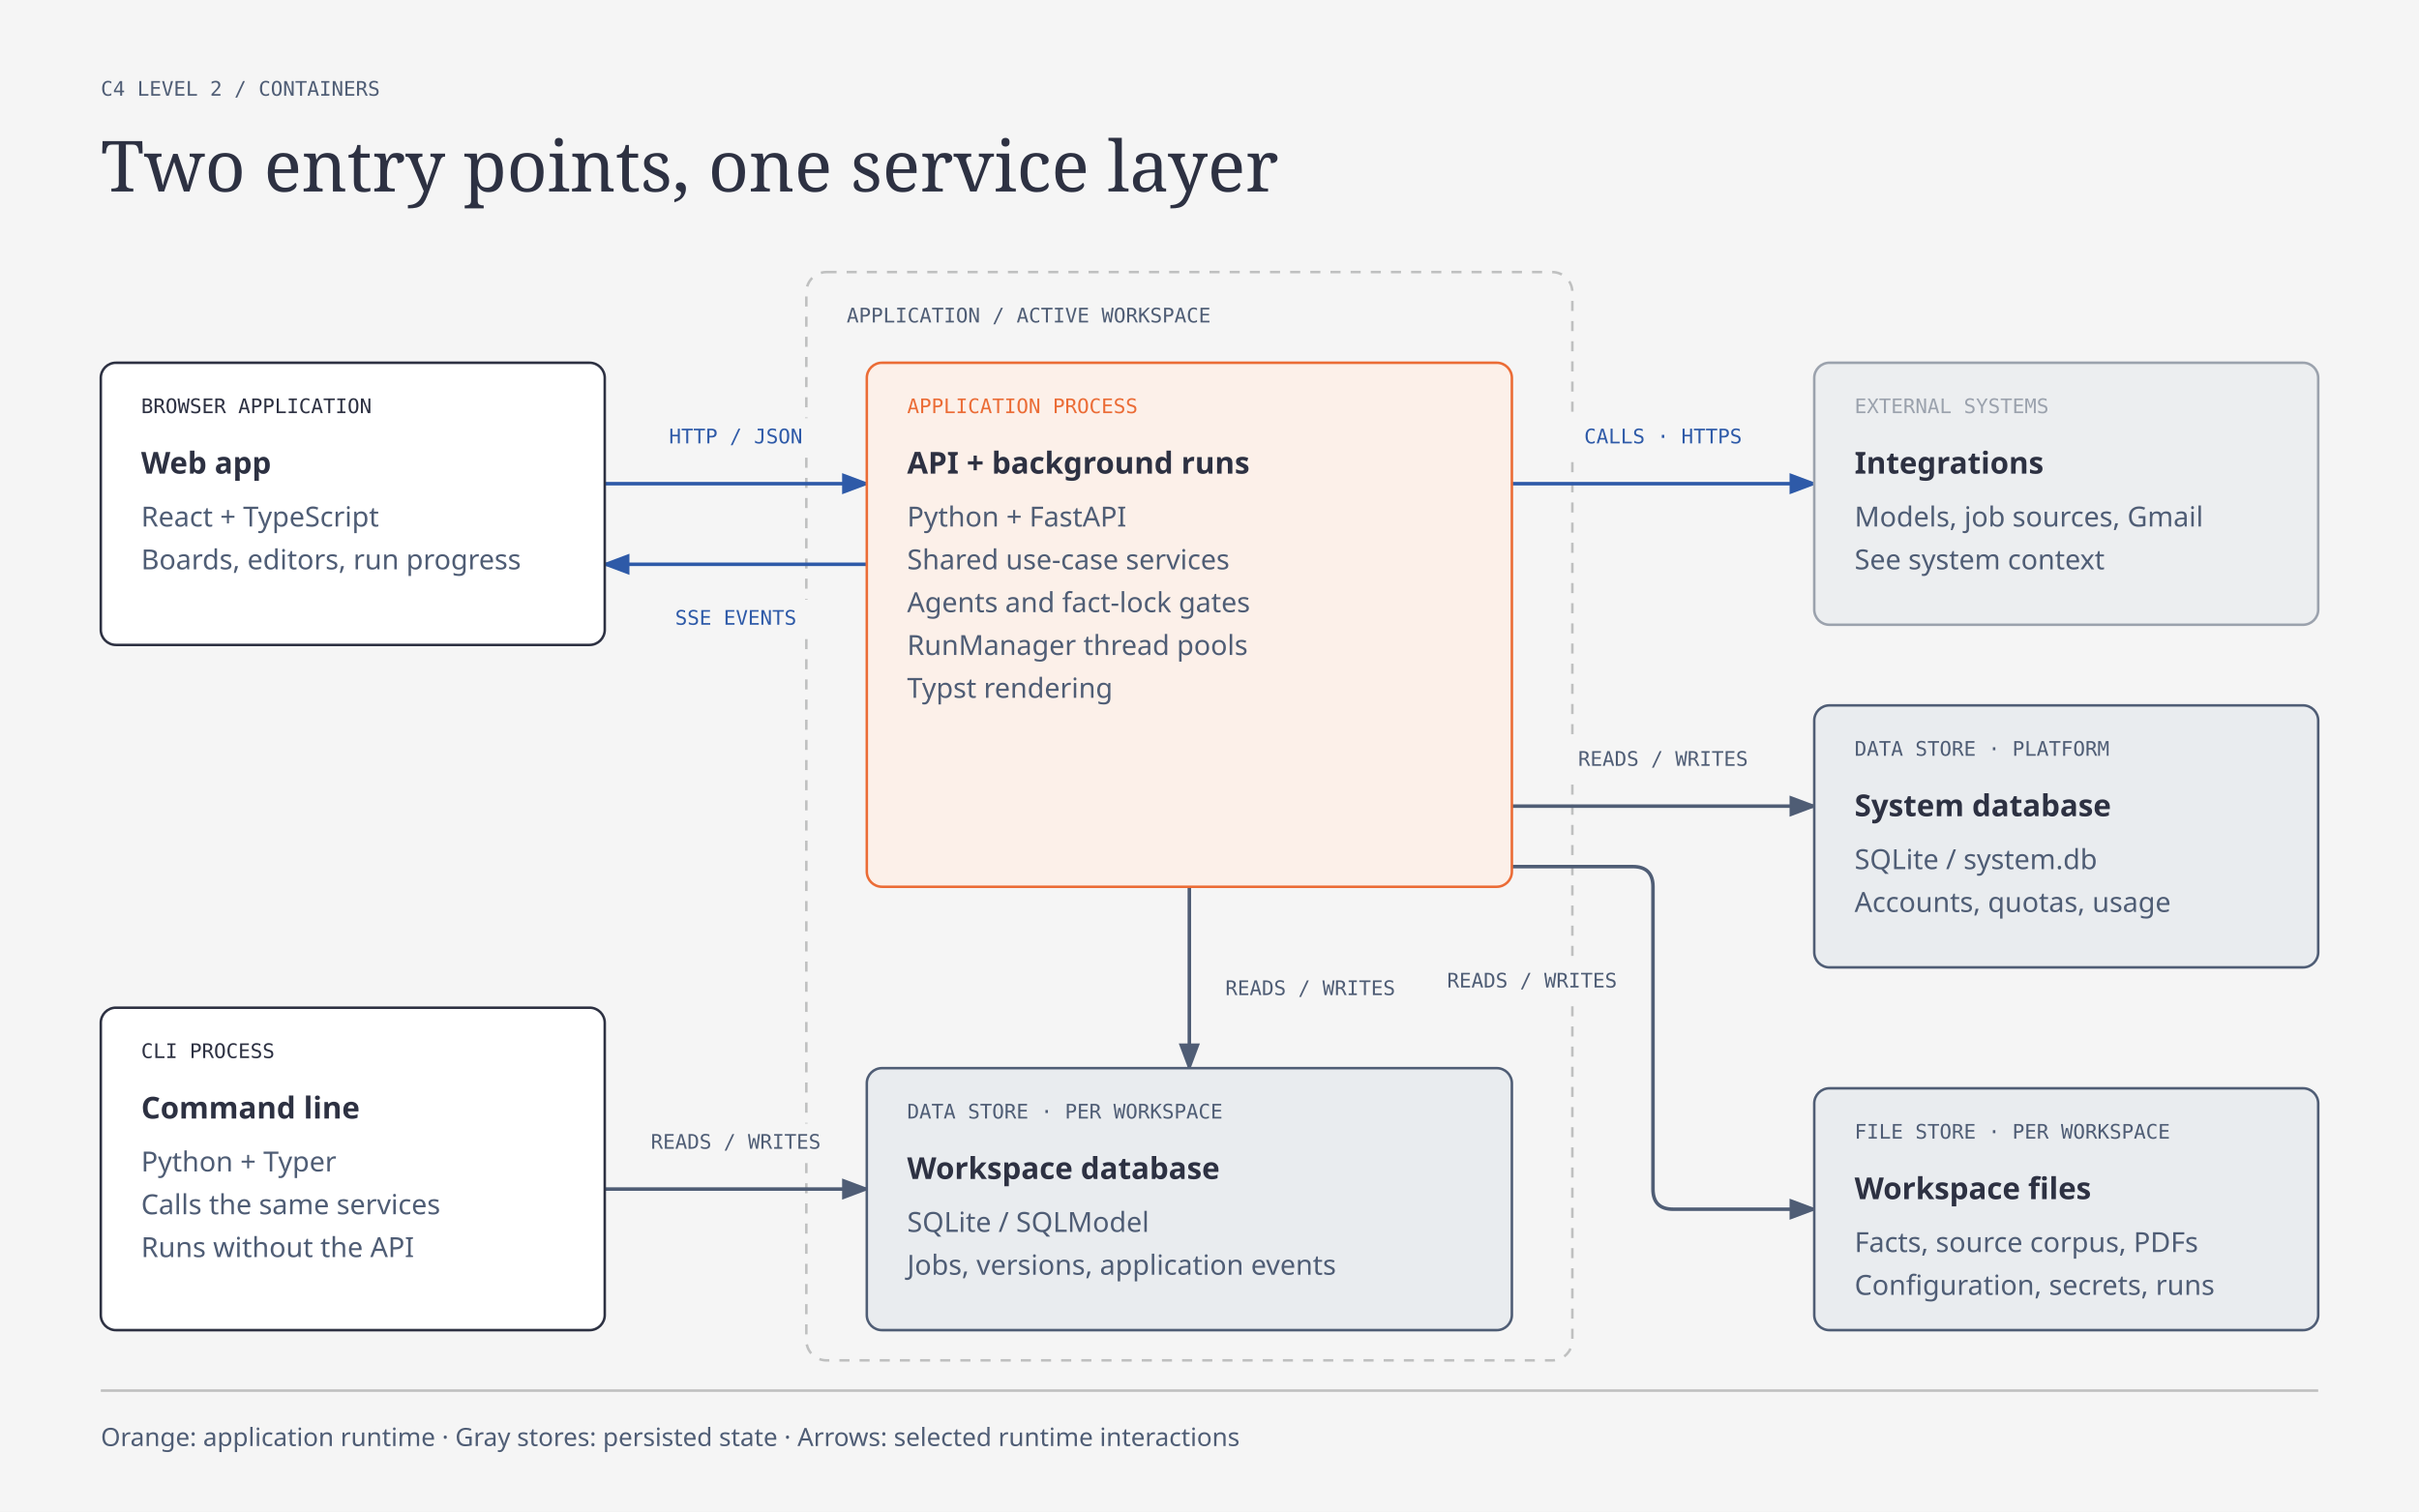
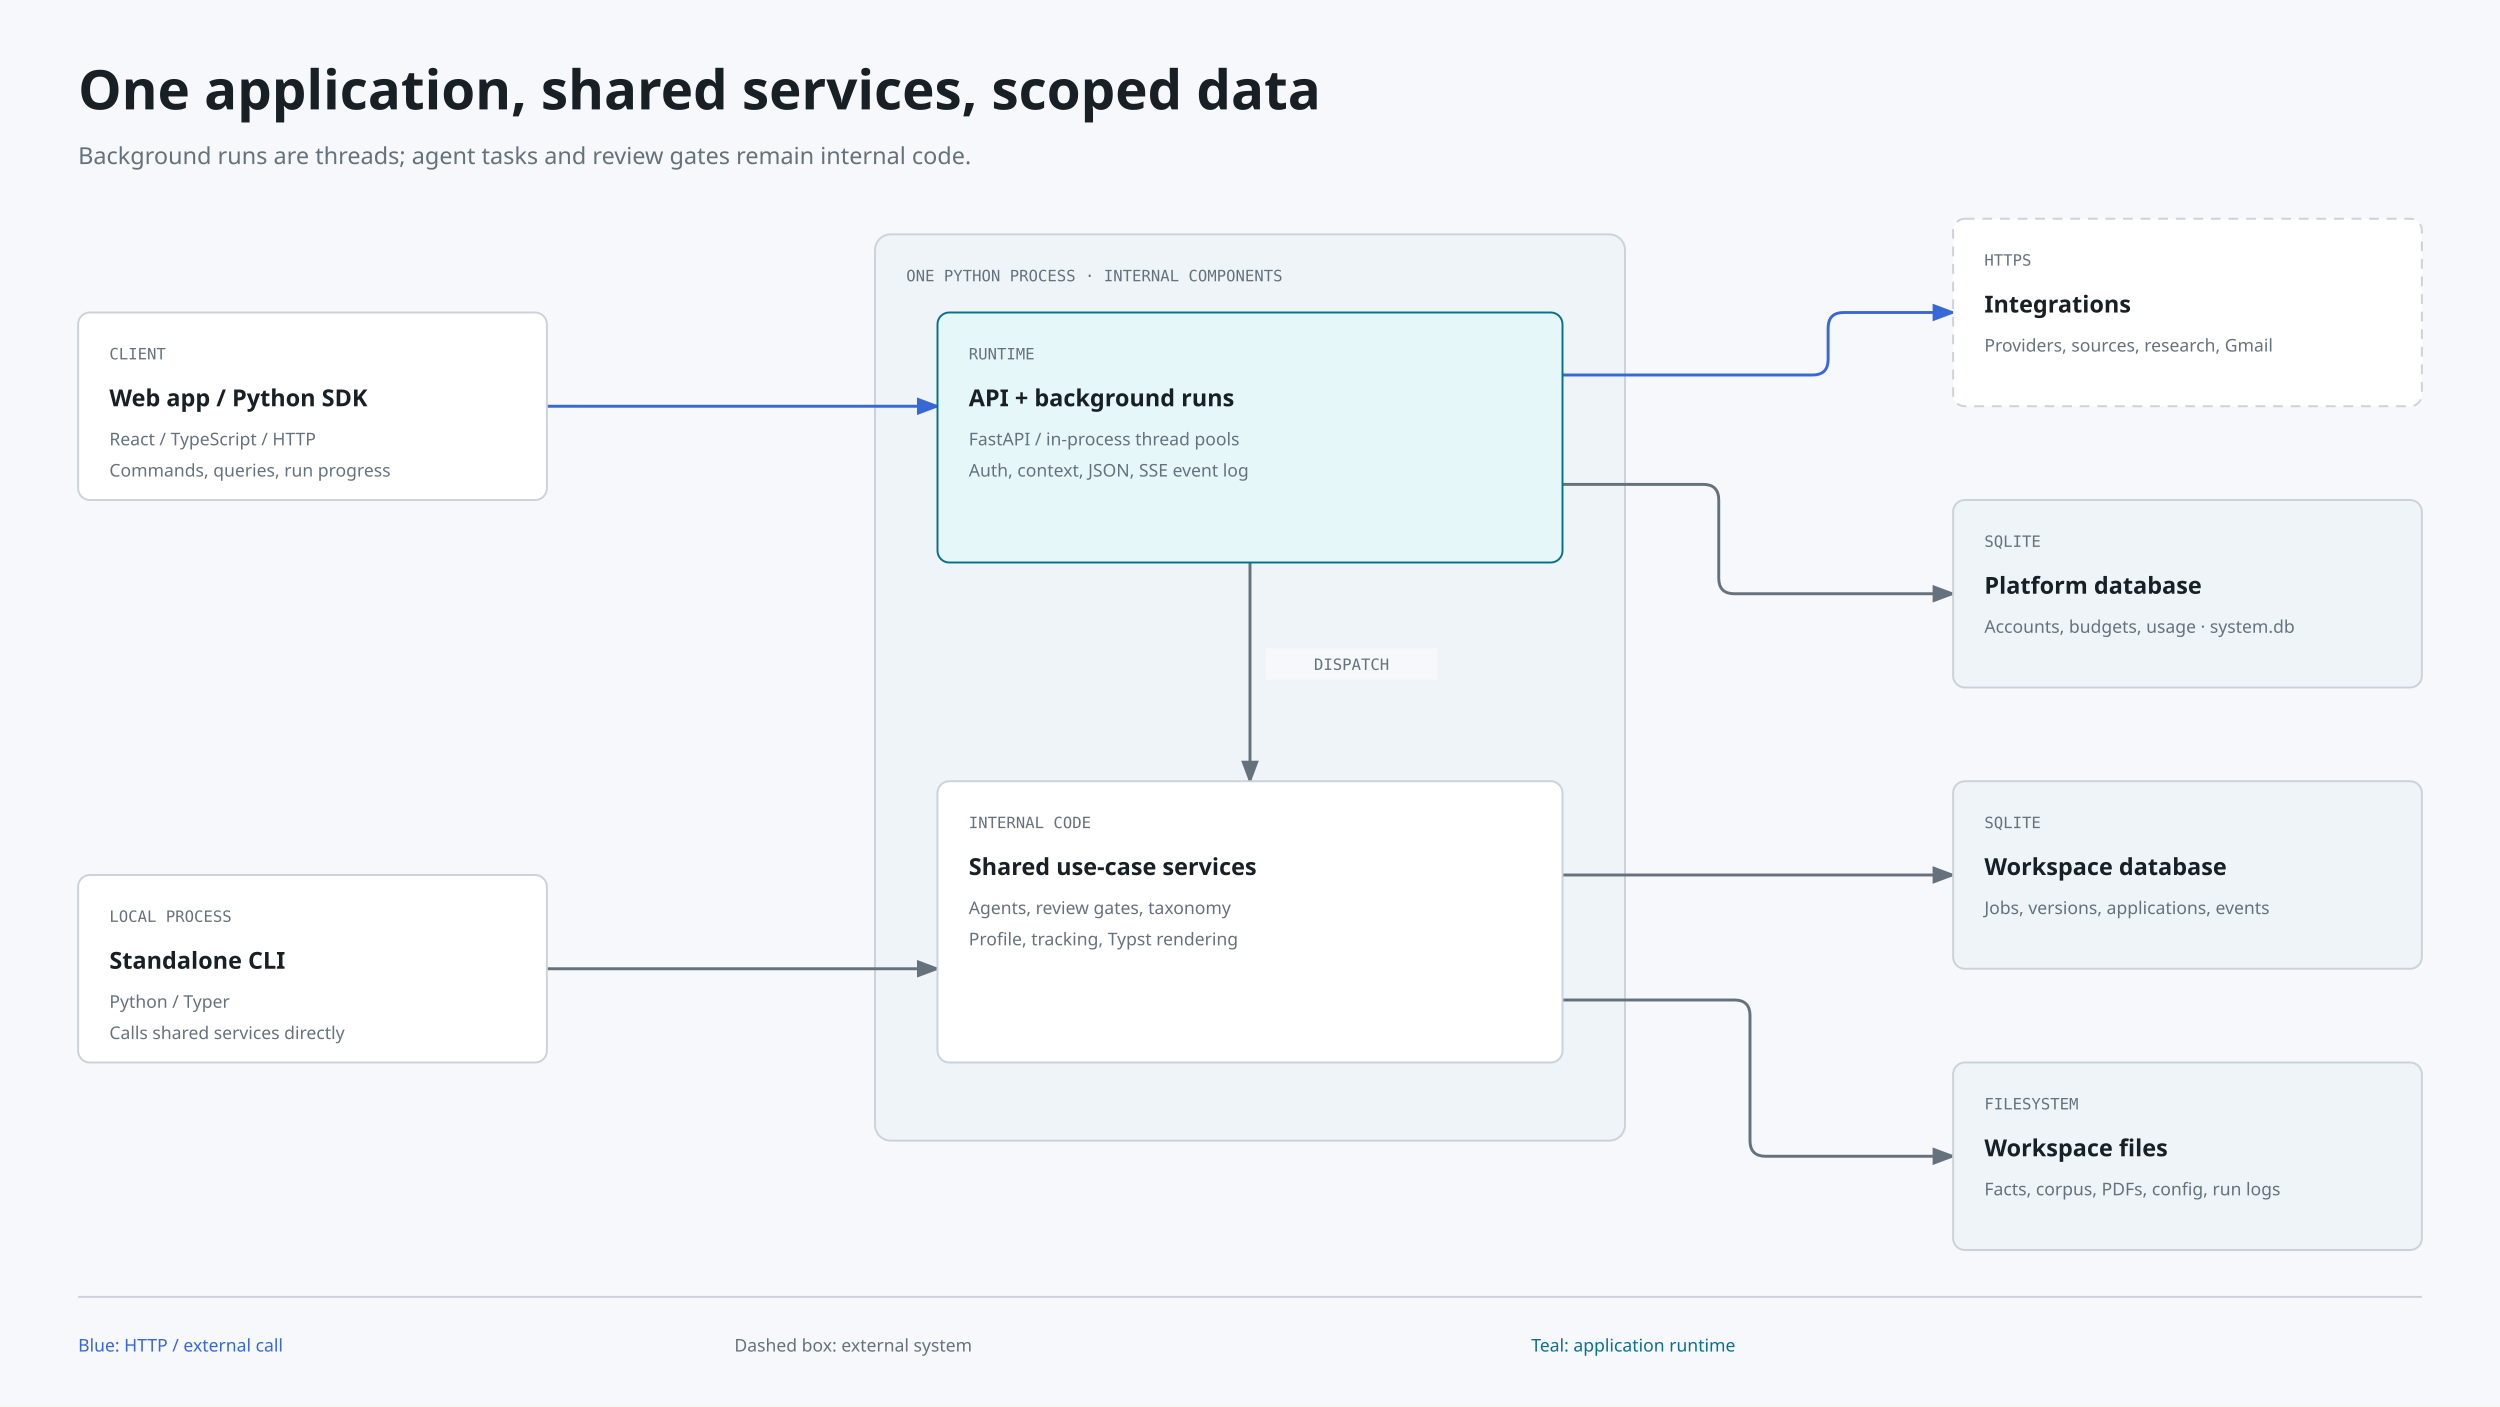
- <svg xmlns="http://www.w3.org/2000/svg" viewBox="0 0 960 600" role="img" aria-labelledby="system-architecture-title system-architecture-desc">
+ <svg xmlns="http://www.w3.org/2000/svg" viewBox="0 0 1280 720" role="img" aria-labelledby="system-architecture-title system-architecture-desc" id="system-architecture-root">
  <defs>
-     <marker id="arrow" markerWidth="8" markerHeight="6" refX="7" refY="3" orient="auto">
-       <path d="M0 0 L8 3 L0 6Z" fill="#4f5d75" />
+     <style>#system-architecture-root { color: #182026; font-family: 'Geist', 'Microsoft YaHei', 'PingFang SC', sans-serif; }
+       #system-architecture-root .diagram-container { overflow-x: auto; width: 100%; }
+       @media print {
+ #system-architecture-root .diagram-container { overflow-x: visible; }
+ }</style>
+     <marker id="system-architecture-arrow" markerWidth="8" markerHeight="6" refX="7" refY="3" orient="auto">
+       <polygon points="0 0, 8 3, 0 6" fill="#65717c" />
    </marker>
-     <marker id="arrow-accent" markerWidth="8" markerHeight="6" refX="7" refY="3" orient="auto">
-       <path d="M0 0 L8 3 L0 6Z" fill="#eb6c36" />
+     <marker id="system-architecture-arrow-accent" markerWidth="8" markerHeight="6" refX="7" refY="3" orient="auto">
+       <polygon points="0 0, 8 3, 0 6" fill="#08708a" />
    </marker>
-     <marker id="arrow-link" markerWidth="8" markerHeight="6" refX="7" refY="3" orient="auto">
-       <path d="M0 0 L8 3 L0 6Z" fill="#2e5aa8" />
+     <marker id="system-architecture-arrow-link" markerWidth="8" markerHeight="6" refX="7" refY="3" orient="auto">
+       <polygon points="0 0, 8 3, 0 6" fill="#3867d6" />
    </marker>
  </defs>
-   <rect width="960" height="600" fill="#f5f5f5" />
-   <text x="40" y="38" font-family="'Geist Mono', Consolas, monospace" font-size="8" font-weight="400" fill="#4f5d75" text-anchor="start">C4 LEVEL 2 / CONTAINERS</text>
-   <text x="40" y="76" font-family="'Instrument Serif', Georgia, serif" font-size="28" fill="#2d3142">Two entry points, one service layer</text>
-   <rect x="320" y="108" width="304" height="432" rx="8" fill="none" stroke="#bfc0c0" stroke-dasharray="4 4" />
-   <text x="336" y="128" font-family="'Geist Mono', Consolas, monospace" font-size="8" font-weight="400" fill="#4f5d75" text-anchor="start">APPLICATION / ACTIVE WORKSPACE</text>
-   <path d="M240 192 H344" fill="none" stroke="#2e5aa8" stroke-width="1.4" marker-end="url(#arrow-link)" />
-   <rect x="257.95" y="166" width="68.1" height="14" rx="2" fill="#f5f5f5" />
-   <text x="292" y="176" font-family="'Geist Mono', Consolas, monospace" font-size="8" font-weight="400" fill="#2e5aa8" text-anchor="middle">HTTP / JSON</text>
-   <path d="M344 224 H240" fill="none" stroke="#2e5aa8" stroke-width="1.4" marker-end="url(#arrow-link)" />
-   <rect x="260.5" y="238" width="63.0" height="14" rx="2" fill="#f5f5f5" />
-   <text x="292" y="248" font-family="'Geist Mono', Consolas, monospace" font-size="8" font-weight="400" fill="#2e5aa8" text-anchor="middle">SSE EVENTS</text>
-   <path d="M600 192 H720" fill="none" stroke="#2e5aa8" stroke-width="1.4" marker-end="url(#arrow-link)" />
-   <rect x="620.85" y="166" width="78.3" height="14" rx="2" fill="#f5f5f5" />
-   <text x="660" y="176" font-family="'Geist Mono', Consolas, monospace" font-size="8" font-weight="400" fill="#2e5aa8" text-anchor="middle">CALLS · HTTPS</text>
-   <path d="M600 320 H720" fill="none" stroke="#4f5d75" stroke-width="1.4" marker-end="url(#arrow)" />
-   <rect x="618.3" y="294" width="83.4" height="14" rx="2" fill="#f5f5f5" />
-   <text x="660" y="304" font-family="'Geist Mono', Consolas, monospace" font-size="8" font-weight="400" fill="#4f5d75" text-anchor="middle">READS / WRITES</text>
-   <path d="M472 352 V424" fill="none" stroke="#4f5d75" stroke-width="1.4" marker-end="url(#arrow)" />
-   <rect x="492.3" y="385" width="83.4" height="14" rx="2" fill="#f5f5f5" />
-   <text x="520" y="395" font-family="'Geist Mono', Consolas, monospace" font-size="8" font-weight="400" fill="#4f5d75" text-anchor="middle">READS / WRITES</text>
-   <path d="M600 344 H648 Q656 344 656 352 V472 Q656 480 664 480 H720" fill="none" stroke="#4f5d75" stroke-width="1.4" marker-end="url(#arrow)" />
-   <rect x="568.85" y="382" width="78.3" height="14" rx="2" fill="#f5f5f5" />
-   <text x="608" y="392" font-family="'Geist Mono', Consolas, monospace" font-size="8" font-weight="400" fill="#4f5d75" text-anchor="middle">READS / WRITES</text>
-   <path d="M240 472 H344" fill="none" stroke="#4f5d75" stroke-width="1.4" marker-end="url(#arrow)" />
-   <rect x="250.3" y="446" width="83.4" height="14" rx="2" fill="#f5f5f5" />
-   <text x="292" y="456" font-family="'Geist Mono', Consolas, monospace" font-size="8" font-weight="400" fill="#4f5d75" text-anchor="middle">READS / WRITES</text>
-   <g data-node="Web app">
-     <rect x="40" y="144" width="200" height="112" rx="6" fill="#ffffff" stroke="#2d3142" />
-     <text x="56" y="164" font-family="'Geist Mono', Consolas, monospace" font-size="8" font-weight="400" fill="#2d3142" text-anchor="start">BROWSER APPLICATION</text>
-     <text x="56" y="188" font-family="'Geist', 'Segoe UI', sans-serif" font-size="12" font-weight="600" fill="#2d3142" text-anchor="start">Web app</text>
-     <text x="56" y="209" font-family="'Geist', 'Segoe UI', sans-serif" font-size="11" font-weight="400" fill="#4f5d75" text-anchor="start">React + TypeScript</text>
-     <text x="56" y="226" font-family="'Geist', 'Segoe UI', sans-serif" font-size="11" font-weight="400" fill="#4f5d75" text-anchor="start">Boards, editors, run progress</text>
-   </g>
-   <g data-node="Command line">
-     <rect x="40" y="400" width="200" height="128" rx="6" fill="#ffffff" stroke="#2d3142" />
-     <text x="56" y="420" font-family="'Geist Mono', Consolas, monospace" font-size="8" font-weight="400" fill="#2d3142" text-anchor="start">CLI PROCESS</text>
-     <text x="56" y="444" font-family="'Geist', 'Segoe UI', sans-serif" font-size="12" font-weight="600" fill="#2d3142" text-anchor="start">Command line</text>
-     <text x="56" y="465" font-family="'Geist', 'Segoe UI', sans-serif" font-size="11" font-weight="400" fill="#4f5d75" text-anchor="start">Python + Typer</text>
-     <text x="56" y="482" font-family="'Geist', 'Segoe UI', sans-serif" font-size="11" font-weight="400" fill="#4f5d75" text-anchor="start">Calls the same services</text>
-     <text x="56" y="499" font-family="'Geist', 'Segoe UI', sans-serif" font-size="11" font-weight="400" fill="#4f5d75" text-anchor="start">Runs without the API</text>
-   </g>
-   <g data-node="API + background runs">
-     <rect x="344" y="144" width="256" height="208" rx="6" fill="#fcf0e9" stroke="#eb6c36" />
-     <text x="360" y="164" font-family="'Geist Mono', Consolas, monospace" font-size="8" font-weight="400" fill="#eb6c36" text-anchor="start">APPLICATION PROCESS</text>
-     <text x="360" y="188" font-family="'Geist', 'Segoe UI', sans-serif" font-size="12" font-weight="600" fill="#2d3142" text-anchor="start">API + background runs</text>
-     <text x="360" y="209" font-family="'Geist', 'Segoe UI', sans-serif" font-size="11" font-weight="400" fill="#4f5d75" text-anchor="start">Python + FastAPI</text>
-     <text x="360" y="226" font-family="'Geist', 'Segoe UI', sans-serif" font-size="11" font-weight="400" fill="#4f5d75" text-anchor="start">Shared use-case services</text>
-     <text x="360" y="243" font-family="'Geist', 'Segoe UI', sans-serif" font-size="11" font-weight="400" fill="#4f5d75" text-anchor="start">Agents and fact-lock gates</text>
-     <text x="360" y="260" font-family="'Geist', 'Segoe UI', sans-serif" font-size="11" font-weight="400" fill="#4f5d75" text-anchor="start">RunManager thread pools</text>
-     <text x="360" y="277" font-family="'Geist', 'Segoe UI', sans-serif" font-size="11" font-weight="400" fill="#4f5d75" text-anchor="start">Typst rendering</text>
-   </g>
-   <g data-node="Workspace database">
-     <rect x="344" y="424" width="256" height="104" rx="6" fill="#e9ecef" stroke="#4f5d75" />
-     <text x="360" y="444" font-family="'Geist Mono', Consolas, monospace" font-size="8" font-weight="400" fill="#4f5d75" text-anchor="start">DATA STORE · PER WORKSPACE</text>
-     <text x="360" y="468" font-family="'Geist', 'Segoe UI', sans-serif" font-size="12" font-weight="600" fill="#2d3142" text-anchor="start">Workspace database</text>
-     <text x="360" y="489" font-family="'Geist', 'Segoe UI', sans-serif" font-size="11" font-weight="400" fill="#4f5d75" text-anchor="start">SQLite / SQLModel</text>
-     <text x="360" y="506" font-family="'Geist', 'Segoe UI', sans-serif" font-size="11" font-weight="400" fill="#4f5d75" text-anchor="start">Jobs, versions, application events</text>
-   </g>
-   <g data-node="Integrations">
-     <rect x="720" y="144" width="200" height="104" rx="6" fill="#eceef0" stroke="#9ba2ad" />
-     <text x="736" y="164" font-family="'Geist Mono', Consolas, monospace" font-size="8" font-weight="400" fill="#9ba2ad" text-anchor="start">EXTERNAL SYSTEMS</text>
-     <text x="736" y="188" font-family="'Geist', 'Segoe UI', sans-serif" font-size="12" font-weight="600" fill="#2d3142" text-anchor="start">Integrations</text>
-     <text x="736" y="209" font-family="'Geist', 'Segoe UI', sans-serif" font-size="11" font-weight="400" fill="#4f5d75" text-anchor="start">Models, job sources, Gmail</text>
-     <text x="736" y="226" font-family="'Geist', 'Segoe UI', sans-serif" font-size="11" font-weight="400" fill="#4f5d75" text-anchor="start">See system context</text>
-   </g>
-   <g data-node="System database">
-     <rect x="720" y="280" width="200" height="104" rx="6" fill="#e9ecef" stroke="#4f5d75" />
-     <text x="736" y="300" font-family="'Geist Mono', Consolas, monospace" font-size="8" font-weight="400" fill="#4f5d75" text-anchor="start">DATA STORE · PLATFORM</text>
-     <text x="736" y="324" font-family="'Geist', 'Segoe UI', sans-serif" font-size="12" font-weight="600" fill="#2d3142" text-anchor="start">System database</text>
-     <text x="736" y="345" font-family="'Geist', 'Segoe UI', sans-serif" font-size="11" font-weight="400" fill="#4f5d75" text-anchor="start">SQLite / system.db</text>
-     <text x="736" y="362" font-family="'Geist', 'Segoe UI', sans-serif" font-size="11" font-weight="400" fill="#4f5d75" text-anchor="start">Accounts, quotas, usage</text>
-   </g>
-   <g data-node="Workspace files">
-     <rect x="720" y="432" width="200" height="96" rx="6" fill="#e9ecef" stroke="#4f5d75" />
-     <text x="736" y="452" font-family="'Geist Mono', Consolas, monospace" font-size="8" font-weight="400" fill="#4f5d75" text-anchor="start">FILE STORE · PER WORKSPACE</text>
-     <text x="736" y="476" font-family="'Geist', 'Segoe UI', sans-serif" font-size="12" font-weight="600" fill="#2d3142" text-anchor="start">Workspace files</text>
-     <text x="736" y="497" font-family="'Geist', 'Segoe UI', sans-serif" font-size="11" font-weight="400" fill="#4f5d75" text-anchor="start">Facts, source corpus, PDFs</text>
-     <text x="736" y="514" font-family="'Geist', 'Segoe UI', sans-serif" font-size="11" font-weight="400" fill="#4f5d75" text-anchor="start">Configuration, secrets, runs</text>
-   </g>
-   <path d="M40 552 H920" stroke="#bfc0c0" />
-   <text x="40" y="574" font-family="'Geist', 'Segoe UI', sans-serif" font-size="10" font-weight="400" fill="#4f5d75" text-anchor="start">Orange: application runtime   ·   Gray stores: persisted state   ·   Arrows: selected runtime interactions</text>
+   <rect width="1280" height="720" fill="#f6f8fb" />
+   <text x="40" y="56" font-family="'Geist', 'Microsoft YaHei', 'PingFang SC', sans-serif" font-size="28" font-weight="600" fill="#182026">One application, shared services, scoped data</text>
+   <text x="40" y="84" font-family="'Geist', 'Microsoft YaHei', 'PingFang SC', sans-serif" font-size="12" font-weight="400" fill="#65717c">Background runs are threads; agent tasks and review gates remain internal code.</text>
+   <rect x="448" y="120" width="384" height="464" rx="8" fill="#eef4f7" stroke="#cbd2d9" />
+   <text x="464" y="144" font-family="'Geist Mono', 'Microsoft YaHei', monospace" font-size="8" font-weight="400" fill="#65717c">ONE PYTHON PROCESS · INTERNAL COMPONENTS</text>
+   <path d="M280 208 H480" fill="none" stroke="#3867d6" stroke-width="1.5" marker-end="url(#system-architecture-arrow-link)" />
+   <path d="M640 288 V400" fill="none" stroke="#65717c" stroke-width="1.5" marker-end="url(#system-architecture-arrow)" />
+   <path d="M280 496 H480" fill="none" stroke="#65717c" stroke-width="1.5" marker-end="url(#system-architecture-arrow)" />
+   <path d="M800 192 H928 Q936 192 936 184 V168 Q936 160 944 160 H1000" fill="none" stroke="#3867d6" stroke-width="1.5" marker-end="url(#system-architecture-arrow-link)" />
+   <path d="M800 248 H872 Q880 248 880 256 V296 Q880 304 888 304 H1000" fill="none" stroke="#65717c" stroke-width="1.5" marker-end="url(#system-architecture-arrow)" />
+   <path d="M800 448 H1000" fill="none" stroke="#65717c" stroke-width="1.5" marker-end="url(#system-architecture-arrow)" />
+   <path d="M800 512 H888 Q896 512 896 520 V584 Q896 592 904 592 H1000" fill="none" stroke="#65717c" stroke-width="1.5" marker-end="url(#system-architecture-arrow)" />
+   <rect x="648" y="332" width="88" height="16" fill="#f6f8fb" />
+   <text text-anchor="middle" x="692.0" y="343" font-family="'Geist Mono', 'Microsoft YaHei', monospace" font-size="8" font-weight="400" fill="#65717c">DISPATCH</text>
+   <rect x="40" y="160" width="240" height="96" rx="6" fill="#ffffff" stroke="#cbd2d9" />
+   <text x="56" y="184" font-family="'Geist Mono', 'Microsoft YaHei', monospace" font-size="8" font-weight="400" fill="#65717c">CLIENT</text>
+   <text x="56" y="208" font-family="'Geist', 'Microsoft YaHei', 'PingFang SC', sans-serif" font-size="12" font-weight="600" fill="#182026">Web app / Python SDK</text>
+   <text x="56" y="228" font-family="'Geist', 'Microsoft YaHei', 'PingFang SC', sans-serif" font-size="9" font-weight="400" fill="#65717c">React / TypeScript / HTTP</text>
+   <text x="56" y="244" font-family="'Geist', 'Microsoft YaHei', 'PingFang SC', sans-serif" font-size="9" font-weight="400" fill="#65717c">Commands, queries, run progress</text>
+   <rect x="40" y="448" width="240" height="96" rx="6" fill="#ffffff" stroke="#cbd2d9" />
+   <text x="56" y="472" font-family="'Geist Mono', 'Microsoft YaHei', monospace" font-size="8" font-weight="400" fill="#65717c">LOCAL PROCESS</text>
+   <text x="56" y="496" font-family="'Geist', 'Microsoft YaHei', 'PingFang SC', sans-serif" font-size="12" font-weight="600" fill="#182026">Standalone CLI</text>
+   <text x="56" y="516" font-family="'Geist', 'Microsoft YaHei', 'PingFang SC', sans-serif" font-size="9" font-weight="400" fill="#65717c">Python / Typer</text>
+   <text x="56" y="532" font-family="'Geist', 'Microsoft YaHei', 'PingFang SC', sans-serif" font-size="9" font-weight="400" fill="#65717c">Calls shared services directly</text>
+   <rect x="480" y="160" width="320" height="128" rx="6" fill="#e6f7fa" stroke="#08708a" />
+   <text x="496" y="184" font-family="'Geist Mono', 'Microsoft YaHei', monospace" font-size="8" font-weight="400" fill="#65717c">RUNTIME</text>
+   <text x="496" y="208" font-family="'Geist', 'Microsoft YaHei', 'PingFang SC', sans-serif" font-size="12" font-weight="600" fill="#182026">API + background runs</text>
+   <text x="496" y="228" font-family="'Geist', 'Microsoft YaHei', 'PingFang SC', sans-serif" font-size="9" font-weight="400" fill="#65717c">FastAPI / in-process thread pools</text>
+   <text x="496" y="244" font-family="'Geist', 'Microsoft YaHei', 'PingFang SC', sans-serif" font-size="9" font-weight="400" fill="#65717c">Auth, context, JSON, SSE event log</text>
+   <rect x="480" y="400" width="320" height="144" rx="6" fill="#ffffff" stroke="#cbd2d9" />
+   <text x="496" y="424" font-family="'Geist Mono', 'Microsoft YaHei', monospace" font-size="8" font-weight="400" fill="#65717c">INTERNAL CODE</text>
+   <text x="496" y="448" font-family="'Geist', 'Microsoft YaHei', 'PingFang SC', sans-serif" font-size="12" font-weight="600" fill="#182026">Shared use-case services</text>
+   <text x="496" y="468" font-family="'Geist', 'Microsoft YaHei', 'PingFang SC', sans-serif" font-size="9" font-weight="400" fill="#65717c">Agents, review gates, taxonomy</text>
+   <text x="496" y="484" font-family="'Geist', 'Microsoft YaHei', 'PingFang SC', sans-serif" font-size="9" font-weight="400" fill="#65717c">Profile, tracking, Typst rendering</text>
+   <rect x="1000" y="112" width="240" height="96" rx="6" fill="#ffffff" stroke="#cbd2d9" stroke-dasharray="5,4" />
+   <text x="1016" y="136" font-family="'Geist Mono', 'Microsoft YaHei', monospace" font-size="8" font-weight="400" fill="#65717c">HTTPS</text>
+   <text x="1016" y="160" font-family="'Geist', 'Microsoft YaHei', 'PingFang SC', sans-serif" font-size="12" font-weight="600" fill="#182026">Integrations</text>
+   <text x="1016" y="180" font-family="'Geist', 'Microsoft YaHei', 'PingFang SC', sans-serif" font-size="9" font-weight="400" fill="#65717c">Providers, sources, research, Gmail</text>
+   <rect x="1000" y="256" width="240" height="96" rx="6" fill="#eef4f7" stroke="#cbd2d9" />
+   <text x="1016" y="280" font-family="'Geist Mono', 'Microsoft YaHei', monospace" font-size="8" font-weight="400" fill="#65717c">SQLITE</text>
+   <text x="1016" y="304" font-family="'Geist', 'Microsoft YaHei', 'PingFang SC', sans-serif" font-size="12" font-weight="600" fill="#182026">Platform database</text>
+   <text x="1016" y="324" font-family="'Geist', 'Microsoft YaHei', 'PingFang SC', sans-serif" font-size="9" font-weight="400" fill="#65717c">Accounts, budgets, usage · system.db</text>
+   <rect x="1000" y="400" width="240" height="96" rx="6" fill="#eef4f7" stroke="#cbd2d9" />
+   <text x="1016" y="424" font-family="'Geist Mono', 'Microsoft YaHei', monospace" font-size="8" font-weight="400" fill="#65717c">SQLITE</text>
+   <text x="1016" y="448" font-family="'Geist', 'Microsoft YaHei', 'PingFang SC', sans-serif" font-size="12" font-weight="600" fill="#182026">Workspace database</text>
+   <text x="1016" y="468" font-family="'Geist', 'Microsoft YaHei', 'PingFang SC', sans-serif" font-size="9" font-weight="400" fill="#65717c">Jobs, versions, applications, events</text>
+   <rect x="1000" y="544" width="240" height="96" rx="6" fill="#eef4f7" stroke="#cbd2d9" />
+   <text x="1016" y="568" font-family="'Geist Mono', 'Microsoft YaHei', monospace" font-size="8" font-weight="400" fill="#65717c">FILESYSTEM</text>
+   <text x="1016" y="592" font-family="'Geist', 'Microsoft YaHei', 'PingFang SC', sans-serif" font-size="12" font-weight="600" fill="#182026">Workspace files</text>
+   <text x="1016" y="612" font-family="'Geist', 'Microsoft YaHei', 'PingFang SC', sans-serif" font-size="9" font-weight="400" fill="#65717c">Facts, corpus, PDFs, config, run logs</text>
+   <line x1="40" y1="664" x2="1240" y2="664" stroke="#cbd2d9" />
+   <text x="40" y="692" font-family="'Geist', 'Microsoft YaHei', 'PingFang SC', sans-serif" font-size="9" font-weight="400" fill="#3867d6">Blue: HTTP / external call</text>
+   <text x="376" y="692" font-family="'Geist', 'Microsoft YaHei', 'PingFang SC', sans-serif" font-size="9" font-weight="400" fill="#65717c">Dashed box: external system</text>
+   <text x="784" y="692" font-family="'Geist', 'Microsoft YaHei', 'PingFang SC', sans-serif" font-size="9" font-weight="400" fill="#08708a">Teal: application runtime</text>
</svg>
